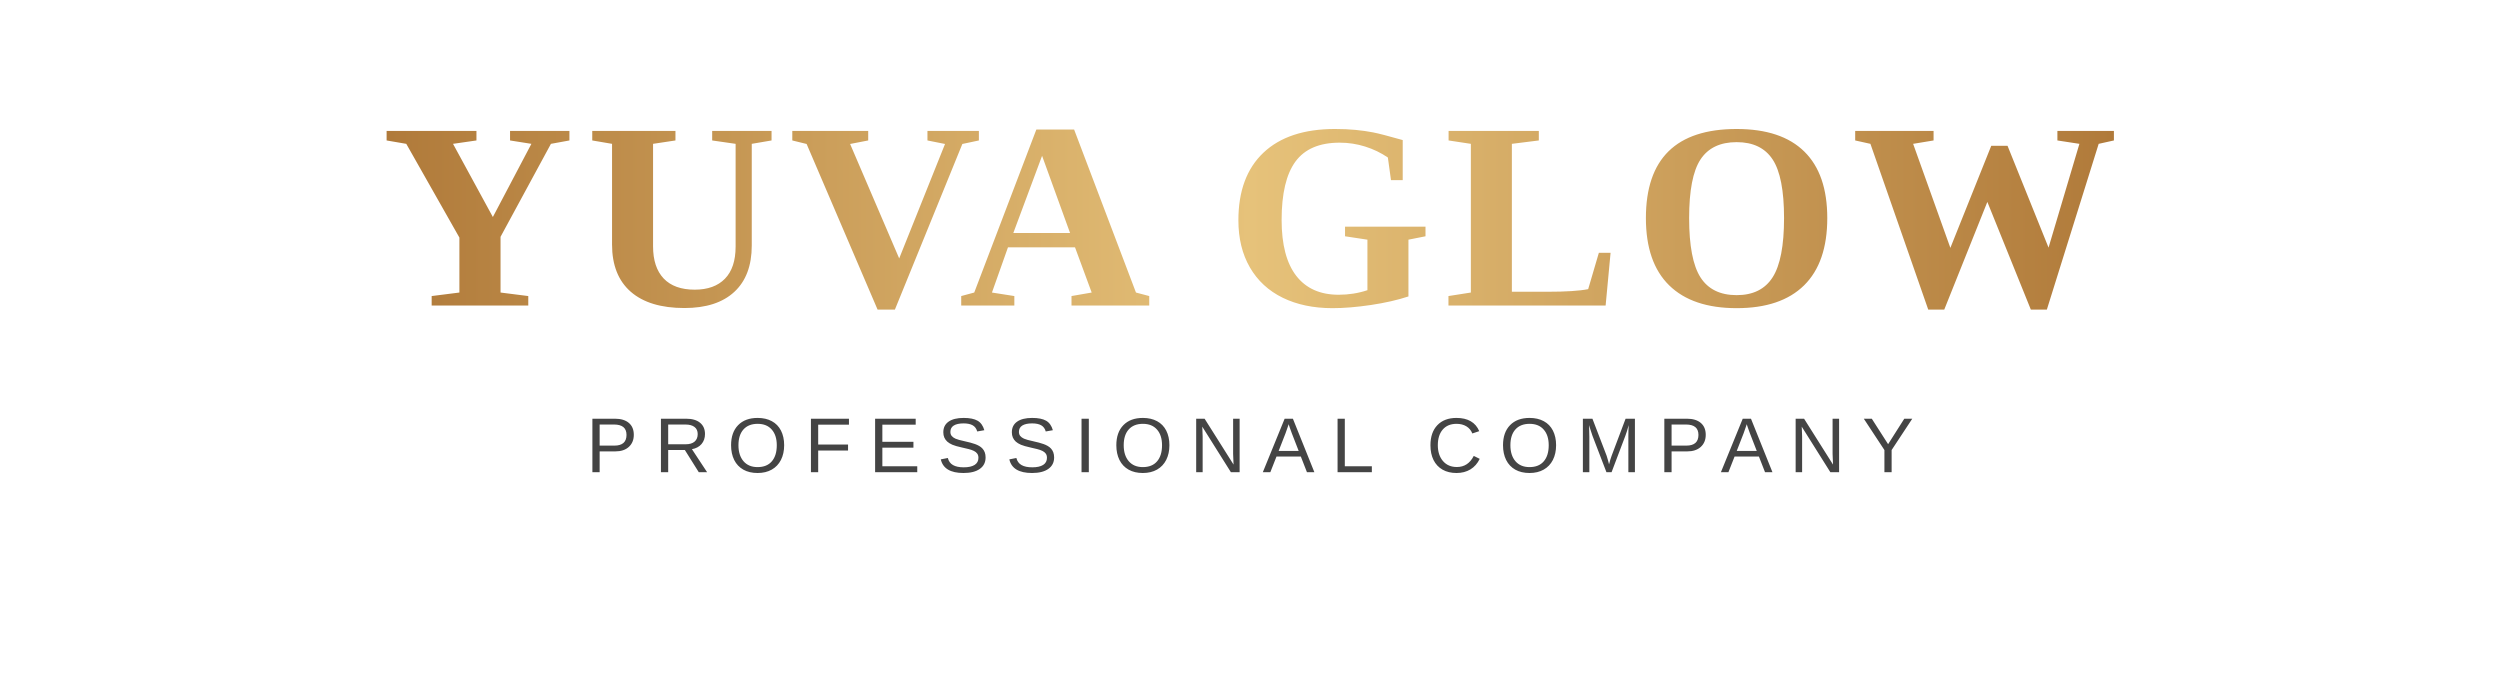
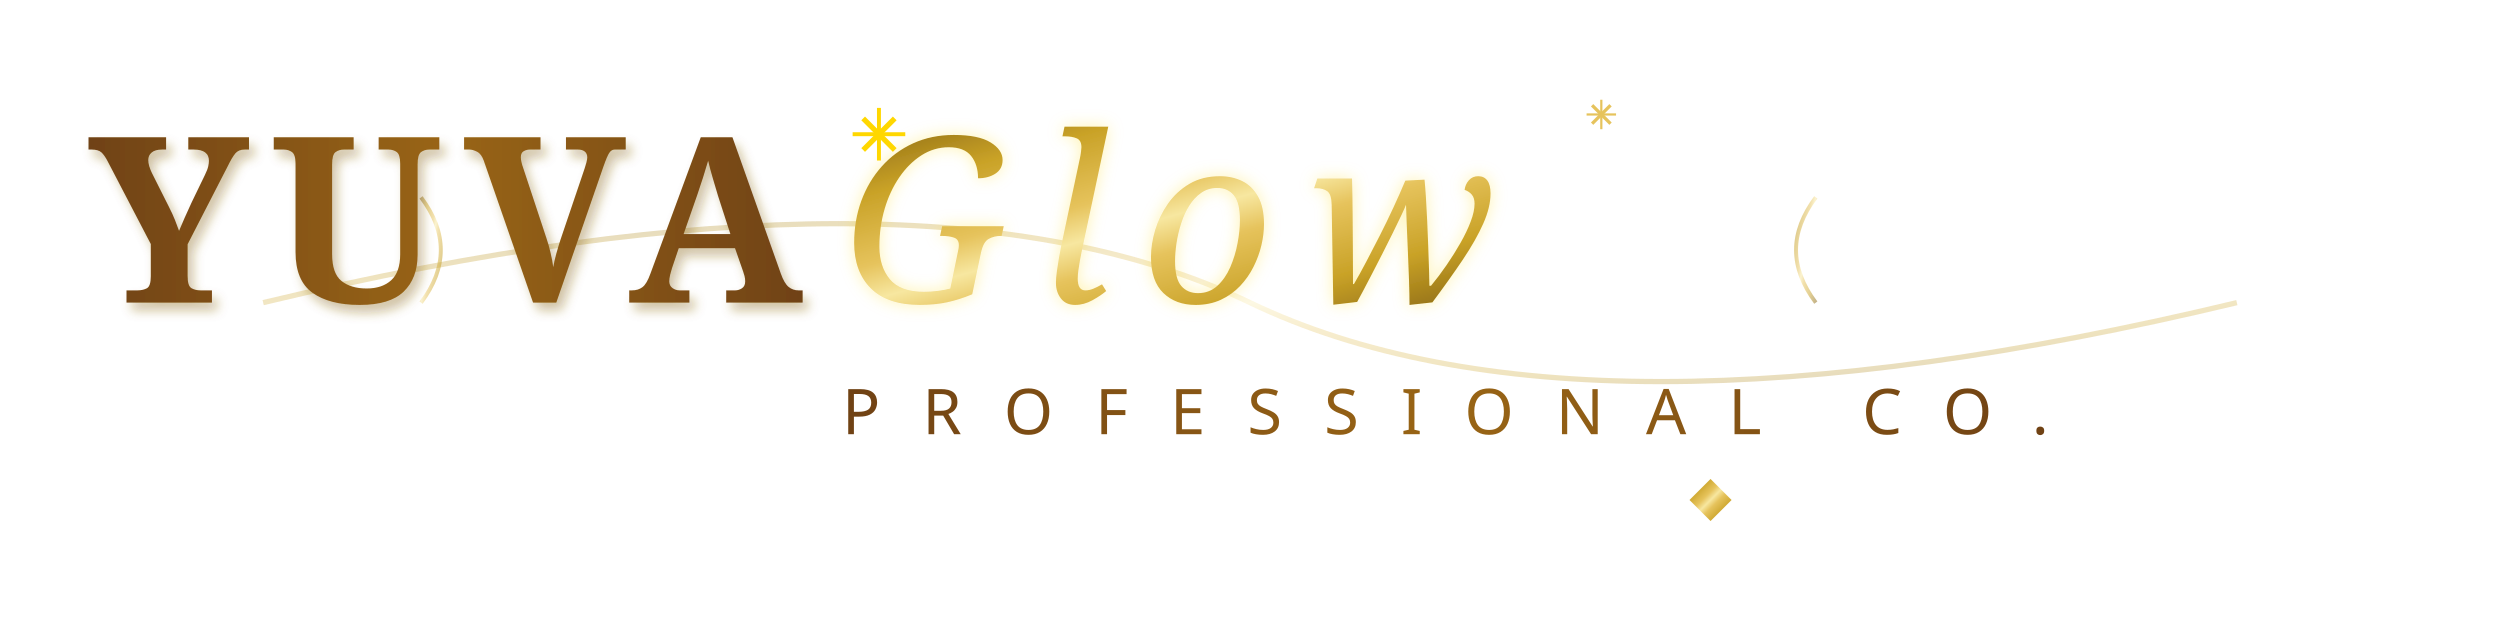
- <svg xmlns="http://www.w3.org/2000/svg" width="900" height="250" viewBox="0 0 900 250">
+ <svg xmlns="http://www.w3.org/2000/svg" width="950" height="240" viewBox="0 0 950 240">
  <defs>
-     <linearGradient id="goldGradient" x1="0%" y1="0%" x2="100%" y2="0%">
-       <stop offset="0%" stop-color="#b07a3a" />
-       <stop offset="50%" stop-color="#e6c27a" />
-       <stop offset="100%" stop-color="#b07a3a" />
+     <linearGradient id="richGold" x1="0%" y1="0%" x2="100%" y2="100%">
+       <stop offset="0%" stop-color="#8B6914" />
+       <stop offset="20%" stop-color="#C9A227" />
+       <stop offset="40%" stop-color="#E6C35C" />
+       <stop offset="50%" stop-color="#F7E7A0" />
+       <stop offset="60%" stop-color="#E6C35C" />
+       <stop offset="80%" stop-color="#C9A227" />
+       <stop offset="100%" stop-color="#8B6914" />
    </linearGradient>
+     <linearGradient id="bronzeGold" x1="0%" y1="0%" x2="100%" y2="0%">
+       <stop offset="0%" stop-color="#704214" />
+       <stop offset="50%" stop-color="#996515" />
+       <stop offset="100%" stop-color="#704214" />
+     </linearGradient>
+     <linearGradient id="accentGold" x1="0%" y1="0%" x2="100%" y2="0%">
+       <stop offset="0%" stop-color="#B8860B" />
+       <stop offset="50%" stop-color="#FFD700" />
+       <stop offset="100%" stop-color="#B8860B" />
+     </linearGradient>
+     <filter id="goldShadow" x="-20%" y="-20%" width="140%" height="140%">
+       <feDropShadow dx="2" dy="3" stdDeviation="2" flood-color="#8B6914" flood-opacity="0.4" />
+     </filter>
+     <filter id="goldGlow">
+       <feGaussianBlur stdDeviation="3" result="blur" />
+       <feFlood flood-color="#FFD700" flood-opacity="0.3" />
+       <feComposite in2="blur" operator="in" />
+       <feMerge>
+         <feMergeNode />
+         <feMergeNode in="SourceGraphic" />
+       </feMerge>
+     </filter>
  </defs>
-   <text x="50%" y="110" text-anchor="middle" font-size="96" font-weight="700" font-family="Georgia, 'Times New Roman', serif" fill="url(#goldGradient)" letter-spacing="4">
-     YUVA GLOW
-   </text>
-   <text x="50%" y="170" text-anchor="middle" font-size="28" font-weight="400" font-family="Arial, Helvetica, sans-serif" fill="#444" letter-spacing="6">
-     PROFESSIONAL COMPANY
-   </text>
+   <path d="M 100 115 Q 350 55, 475 115 T 850 115" stroke="url(#richGold)" stroke-width="2" fill="none" opacity="0.3" />
+   <text x="305" y="115" text-anchor="end" font-size="88" font-weight="700" font-family="'Cormorant Garamond', 'Didot', 'Bodoni MT', Georgia, serif" fill="url(#bronzeGold)" letter-spacing="8" filter="url(#goldShadow)">YUVA</text>
+   <text x="320" y="115" text-anchor="start" font-size="88" font-weight="400" font-style="italic" font-family="'Playfair Display', 'Baskerville', Georgia, serif" fill="url(#richGold)" letter-spacing="12" filter="url(#goldGlow)">Glow</text>
+   <g transform="translate(328, 45)">
+     <line x1="0" y1="0" x2="12" y2="12" stroke="#FFD700" stroke-width="2" />
+     <line x1="12" y1="0" x2="0" y2="12" stroke="#FFD700" stroke-width="2" />
+     <line x1="6" y1="-4" x2="6" y2="16" stroke="#FFD700" stroke-width="1.5" />
+     <line x1="-4" y1="6" x2="16" y2="6" stroke="#FFD700" stroke-width="1.5" />
+   </g>
+   <g transform="translate(605, 40) scale(0.7)">
+     <line x1="0" y1="0" x2="10" y2="10" stroke="#E6C35C" stroke-width="1.8" />
+     <line x1="10" y1="0" x2="0" y2="10" stroke="#E6C35C" stroke-width="1.8" />
+     <line x1="5" y1="-3" x2="5" y2="13" stroke="#E6C35C" stroke-width="1.2" />
+     <line x1="-3" y1="5" x2="13" y2="5" stroke="#E6C35C" stroke-width="1.2" />
+   </g>
+   <text x="320" y="165" text-anchor="start" font-size="24" font-weight="500" font-family="'Josefin Sans', 'Futura', 'Avenir', sans-serif" fill="url(#bronzeGold)" letter-spacing="16">PROFESSIONAL CO.</text>
+   <line x1="320" y1="182" x2="640" y2="182" stroke="url(#accentGold)" stroke-width="2.5" stroke-linecap="round" />
+   <polygon points="650,182 658,190 650,198 642,190" fill="url(#richGold)" />
+   <path d="M 160 75 Q 175 95, 160 115" stroke="url(#richGold)" stroke-width="1.5" fill="none" opacity="0.5" />
+   <path d="M 690 75 Q 675 95, 690 115" stroke="url(#richGold)" stroke-width="1.5" fill="none" opacity="0.5" />
</svg>
